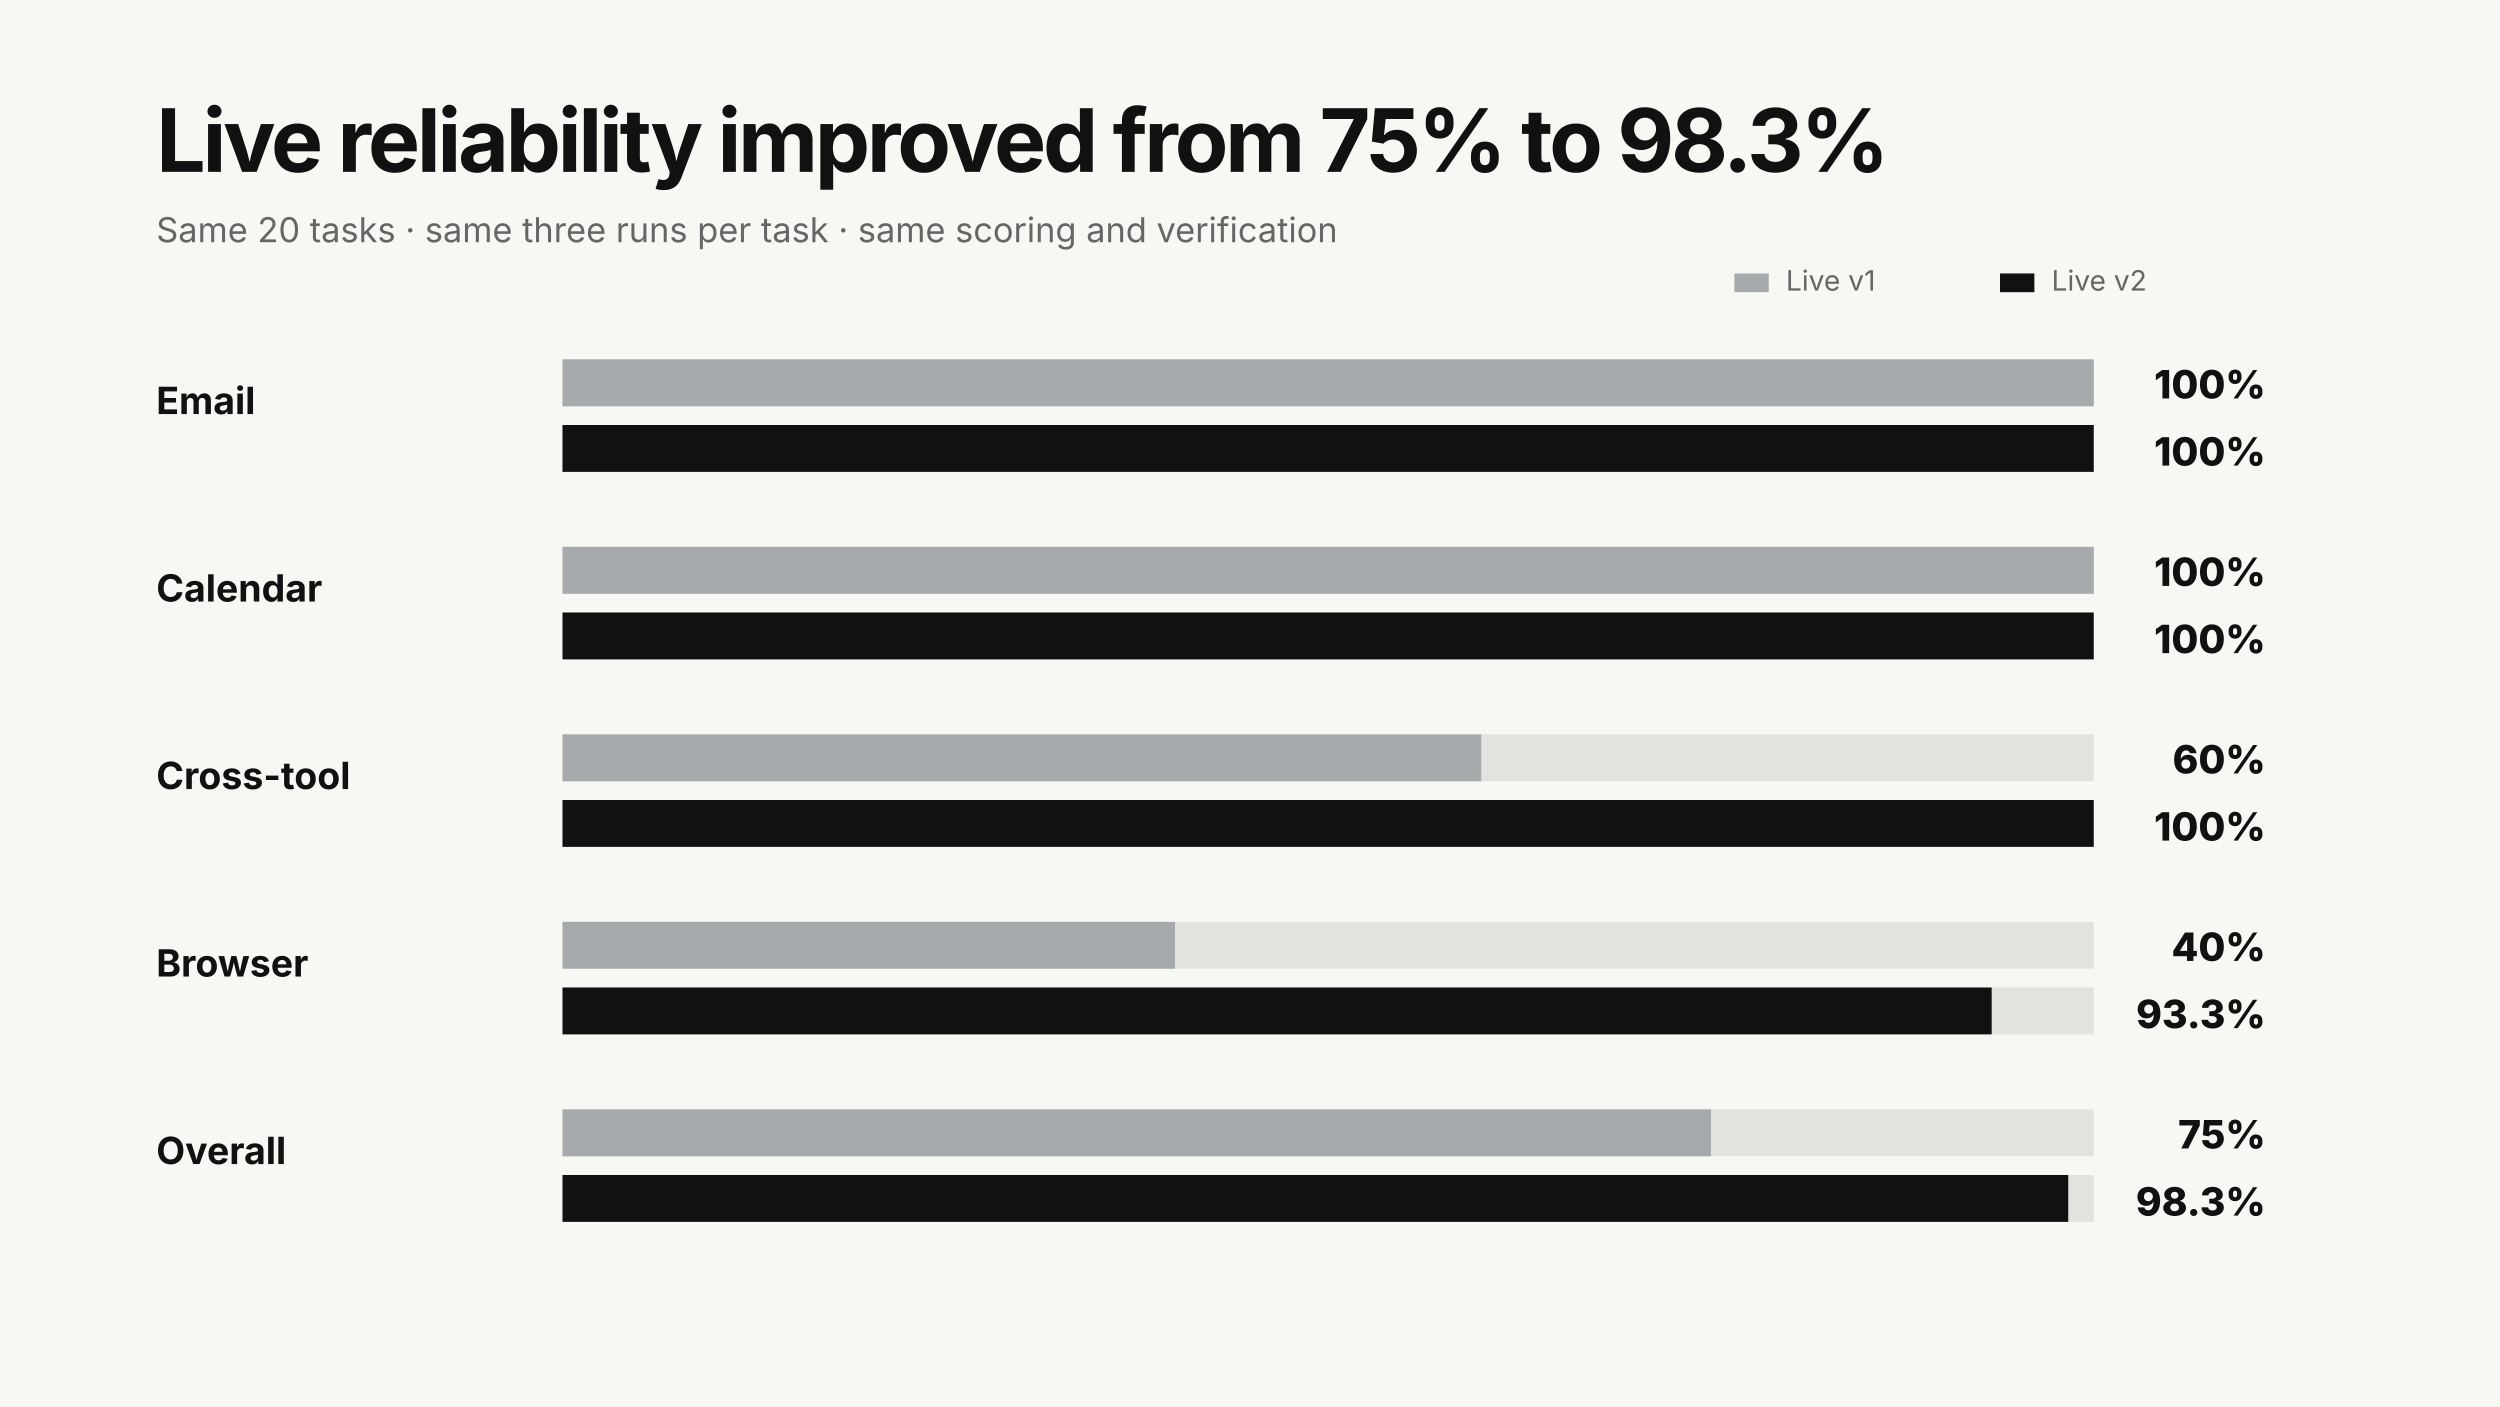
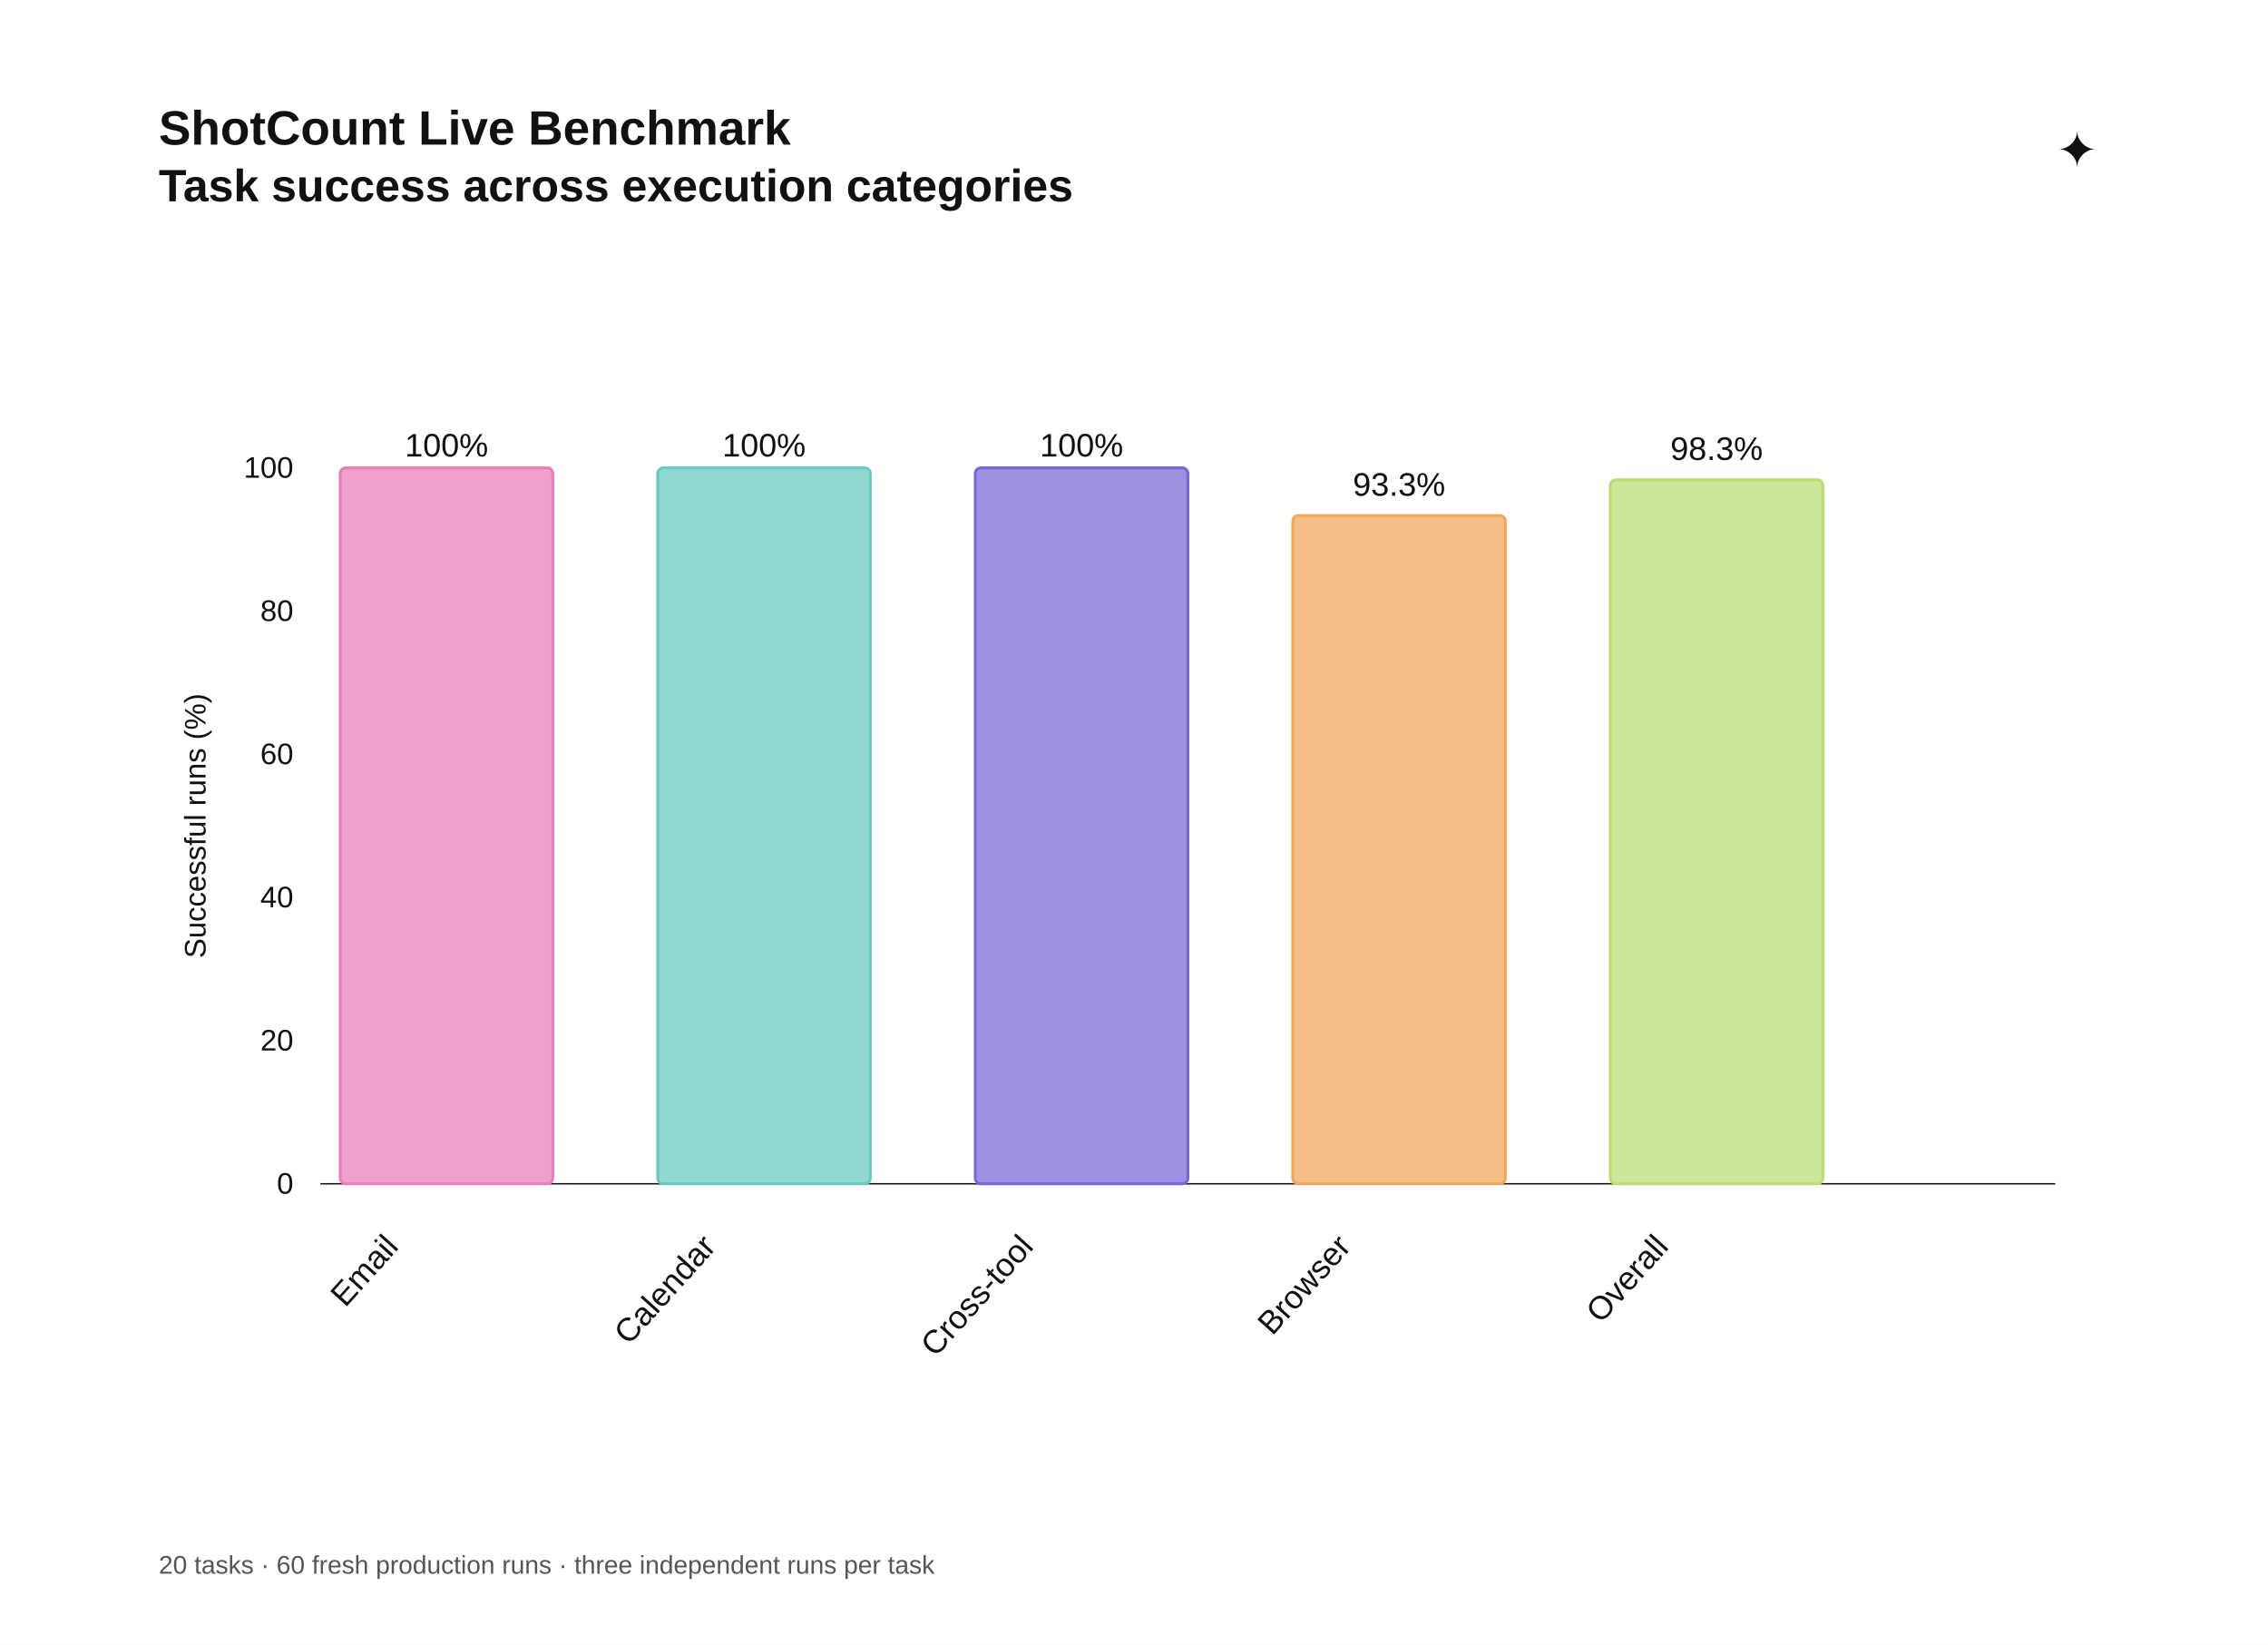
- <svg xmlns="http://www.w3.org/2000/svg" width="1600" height="900" viewBox="0 0 1600 900">
-   <rect width="1600" height="900" fill="#F7F7F4" />
-   <style>text{font-family:Inter,ui-sans-serif,-apple-system,BlinkMacSystemFont,"Segoe UI",sans-serif;fill:#111}.title{font-size:56px;font-weight:740;letter-spacing:-2px}.sub{font-size:22px;fill:#666}.label{font-size:24px;font-weight:650}.value{font-size:25px;font-weight:760}.small{font-size:18px;fill:#666}.note{font-size:18px;fill:#777}</style>
-   <text class="title" x="100" y="110">Live reliability improved from 75% to 98.3%</text>
-   <text class="sub" x="100" y="155">Same 20 tasks · same three runs per task · same scoring and verification</text>
-   <rect x="1110" y="175" width="22" height="12" fill="#A7AAAC" />
-   <text class="small" x="1143" y="186">Live v1</text>
-   <rect x="1280" y="175" width="22" height="12" fill="#111" />
-   <text class="small" x="1313" y="186">Live v2</text>
-   <text class="label" x="100" y="265">Email</text>
-   <rect x="360" y="230" width="980" height="30" fill="#E2E2DE" />
-   <rect x="360" y="230" width="980" height="30" fill="#A7AAAC" />
-   <rect x="360" y="272" width="980" height="30" fill="#E2E2DE" />
-   <rect x="360" y="272" width="980" height="30" fill="#111" />
-   <text class="value" x="1450" y="255" text-anchor="end">100%</text>
-   <text class="value" x="1450" y="298" text-anchor="end">100%</text>
-   <text class="label" x="100" y="385">Calendar</text>
-   <rect x="360" y="350" width="980" height="30" fill="#E2E2DE" />
-   <rect x="360" y="350" width="980" height="30" fill="#A7AAAC" />
-   <rect x="360" y="392" width="980" height="30" fill="#E2E2DE" />
-   <rect x="360" y="392" width="980" height="30" fill="#111" />
-   <text class="value" x="1450" y="375" text-anchor="end">100%</text>
-   <text class="value" x="1450" y="418" text-anchor="end">100%</text>
-   <text class="label" x="100" y="505">Cross-tool</text>
-   <rect x="360" y="470" width="980" height="30" fill="#E2E2DE" />
-   <rect x="360" y="470" width="588" height="30" fill="#A7AAAC" />
-   <rect x="360" y="512" width="980" height="30" fill="#E2E2DE" />
-   <rect x="360" y="512" width="980" height="30" fill="#111" />
-   <text class="value" x="1450" y="495" text-anchor="end">60%</text>
-   <text class="value" x="1450" y="538" text-anchor="end">100%</text>
-   <text class="label" x="100" y="625">Browser</text>
-   <rect x="360" y="590" width="980" height="30" fill="#E2E2DE" />
-   <rect x="360" y="590" width="392" height="30" fill="#A7AAAC" />
-   <rect x="360" y="632" width="980" height="30" fill="#E2E2DE" />
-   <rect x="360" y="632" width="914.667" height="30" fill="#111" />
-   <text class="value" x="1450" y="615" text-anchor="end">40%</text>
-   <text class="value" x="1450" y="658" text-anchor="end">93.3%</text>
-   <text class="label" x="100" y="745">Overall</text>
-   <rect x="360" y="710" width="980" height="30" fill="#E2E2DE" />
-   <rect x="360" y="710" width="735" height="30" fill="#A7AAAC" />
-   <rect x="360" y="752" width="980" height="30" fill="#E2E2DE" />
-   <rect x="360" y="752" width="963.667" height="30" fill="#111" />
-   <text class="value" x="1450" y="735" text-anchor="end">75%</text>
-   <text class="value" x="1450" y="778" text-anchor="end">98.3%</text>
+ <svg xmlns="http://www.w3.org/2000/svg" width="1600" height="1160" viewBox="0 0 1600 1160">
+   <rect width="1600" height="1160" fill="#FFFFFF" />
+   <style>text{font-family:Arial,Helvetica,sans-serif;fill:#111}.title{font-size:34px;font-weight:700}.subtitle{font-size:32px;font-weight:700}.axis{font-size:21px;font-weight:400}.label{font-size:23px;font-weight:400}.value{font-size:23px;font-weight:400}.note{font-size:18px;font-weight:400;fill:#555}.brand{font-size:35px;font-weight:400}</style>
+   <text class="title" x="112" y="102">ShotCount Live Benchmark</text>
+   <text class="subtitle" x="112" y="142">Task success across execution categories</text>
+   <text class="brand" x="1480" y="118" text-anchor="end">✦</text>
+   <text class="axis" x="207" y="842" text-anchor="end">0</text>
+   <text class="axis" x="207" y="741" text-anchor="end">20</text>
+   <text class="axis" x="207" y="640" text-anchor="end">40</text>
+   <text class="axis" x="207" y="539" text-anchor="end">60</text>
+   <text class="axis" x="207" y="438" text-anchor="end">80</text>
+   <text class="axis" x="207" y="337" text-anchor="end">100</text>
+   <line x1="226" y1="835" x2="1450" y2="835" stroke="#111" stroke-width="1" />
+   <text class="axis" transform="translate(145 582.5) rotate(-90)" text-anchor="middle">Successful runs (%)</text>
+   <rect x="240" y="330" width="150" height="505" rx="4" fill="#E87DB9" fill-opacity="0.72" stroke="#E87DB9" stroke-width="2" />
+   <text class="value" x="315" y="322" text-anchor="middle">100%</text>
+   <text class="label" transform="translate(282 880) rotate(-48)" text-anchor="end">Email</text>
+   <rect x="464" y="330" width="150" height="505" rx="4" fill="#68C9C1" fill-opacity="0.72" stroke="#68C9C1" stroke-width="2" />
+   <text class="value" x="539" y="322" text-anchor="middle">100%</text>
+   <text class="label" transform="translate(506 880) rotate(-48)" text-anchor="end">Calendar</text>
+   <rect x="688" y="330" width="150" height="505" rx="4" fill="#7867D8" fill-opacity="0.72" stroke="#7867D8" stroke-width="2" />
+   <text class="value" x="763" y="322" text-anchor="middle">100%</text>
+   <text class="label" transform="translate(730 880) rotate(-48)" text-anchor="end">Cross-tool</text>
+   <rect x="912" y="363.667" width="150" height="471.333" rx="4" fill="#F2A65A" fill-opacity="0.72" stroke="#F2A65A" stroke-width="2" />
+   <text class="value" x="987" y="349.667" text-anchor="middle">93.3%</text>
+   <text class="label" transform="translate(954 880) rotate(-48)" text-anchor="end">Browser</text>
+   <rect x="1136" y="338.417" width="150" height="496.583" rx="4" fill="#B9DC73" fill-opacity="0.72" stroke="#B9DC73" stroke-width="2" />
+   <text class="value" x="1211" y="324.417" text-anchor="middle">98.3%</text>
+   <text class="label" transform="translate(1178 880) rotate(-48)" text-anchor="end">Overall</text>
+   <text class="note" x="112" y="1110">20 tasks · 60 fresh production runs · three independent runs per task</text>
</svg>
